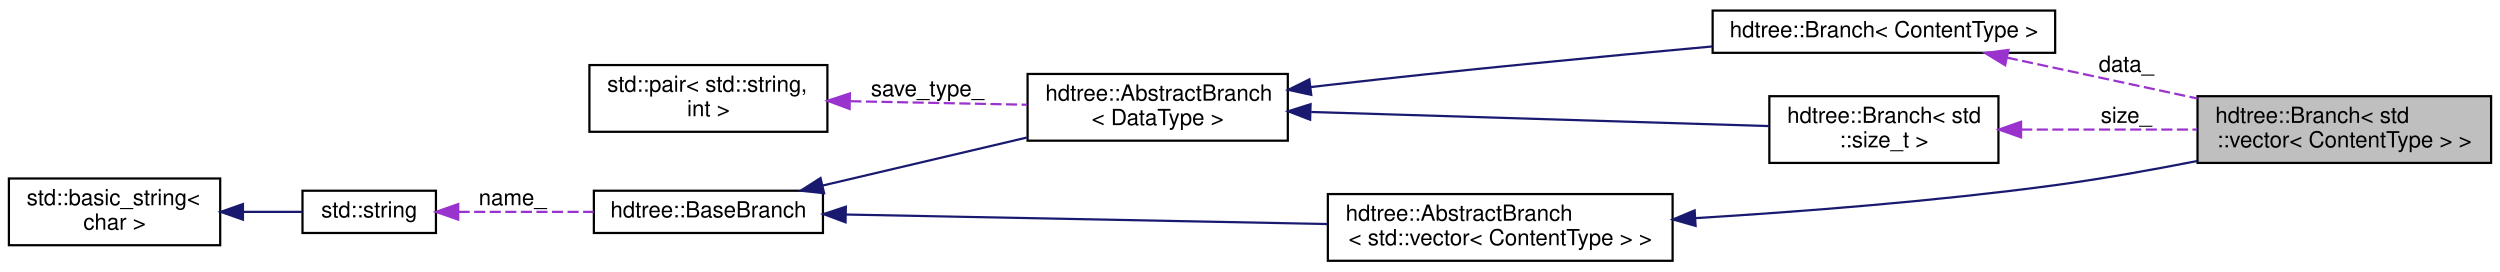
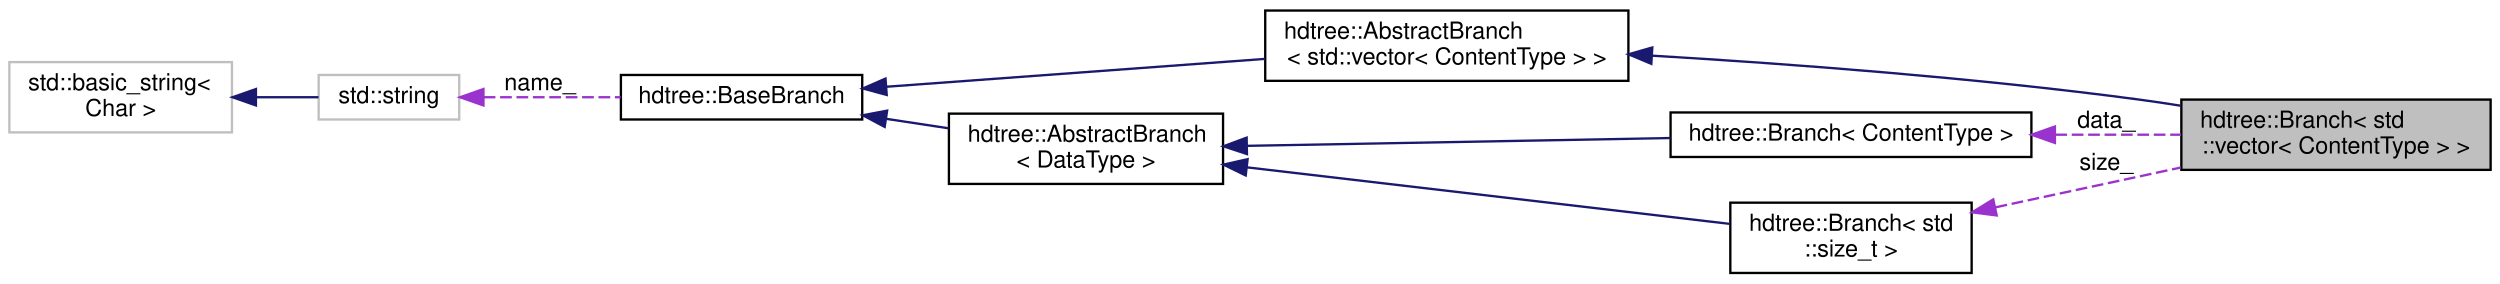
- <svg xmlns="http://www.w3.org/2000/svg" xmlns:xlink="http://www.w3.org/1999/xlink" width="1124pt" height="122pt" viewBox="0.00 0.00 1124.00 121.50">
-   <g id="graph0" class="graph" transform="scale(1 1) rotate(0) translate(4 117.5)">
+ <svg xmlns="http://www.w3.org/2000/svg" xmlns:xlink="http://www.w3.org/1999/xlink" width="1067pt" height="121pt" viewBox="0.00 0.00 1067.00 121.00">
+   <g id="graph0" class="graph" transform="scale(1 1) rotate(0) translate(4 117)">
    <g id="node1" class="node">
      <g id="a_node1">
        <a xlink:title="Our wrapper around std::vector.">
-           <polygon fill="#bfbfbf" stroke="black" points="984,-44.5 984,-74.5 1116,-74.5 1116,-44.5 984,-44.5" />
-           <text text-anchor="start" x="992" y="-62.5" font-family="Helvetica,sans-Serif" font-size="10.00">hdtree::Branch&lt; std</text>
-           <text text-anchor="middle" x="1050" y="-51.5" font-family="Helvetica,sans-Serif" font-size="10.00">::vector&lt; ContentType &gt; &gt;</text>
+           <polygon fill="#bfbfbf" stroke="black" points="927,-44.5 927,-74.5 1059,-74.5 1059,-44.5 927,-44.5" />
+           <text text-anchor="start" x="935" y="-62.5" font-family="Helvetica,sans-Serif" font-size="10.00">hdtree::Branch&lt; std</text>
+           <text text-anchor="middle" x="993" y="-51.5" font-family="Helvetica,sans-Serif" font-size="10.00">::vector&lt; ContentType &gt; &gt;</text>
        </a>
      </g>
    </g>
    <g id="node2" class="node">
      <g id="a_node2">
        <a xlink:href="classhdtree_1_1AbstractBranch.html" target="_top" xlink:title=" ">
-           <polygon fill="none" stroke="black" points="593,-0.5 593,-30.5 748,-30.5 748,-0.5 593,-0.5" />
-           <text text-anchor="start" x="601" y="-18.5" font-family="Helvetica,sans-Serif" font-size="10.00">hdtree::AbstractBranch</text>
-           <text text-anchor="middle" x="670.5" y="-7.5" font-family="Helvetica,sans-Serif" font-size="10.00">&lt; std::vector&lt; ContentType &gt; &gt;</text>
+           <polygon fill="none" stroke="black" points="536,-82.5 536,-112.5 691,-112.5 691,-82.5 536,-82.5" />
+           <text text-anchor="start" x="544" y="-100.5" font-family="Helvetica,sans-Serif" font-size="10.00">hdtree::AbstractBranch</text>
+           <text text-anchor="middle" x="613.5" y="-89.5" font-family="Helvetica,sans-Serif" font-size="10.00">&lt; std::vector&lt; ContentType &gt; &gt;</text>
        </a>
      </g>
    </g>
    <g id="edge1" class="edge">
-       <path fill="none" stroke="midnightblue" d="M758.16,-19.67C806.02,-22.59 866.46,-27.29 920,-34.5 940.91,-37.32 963.55,-41.36 983.95,-45.38" />
-       <polygon fill="midnightblue" stroke="midnightblue" points="758.34,-16.18 748.15,-19.08 757.92,-23.16 758.34,-16.18" />
+       <path fill="none" stroke="midnightblue" d="M701.01,-93.25C759.83,-89.74 839.32,-83.81 909,-74.5 914.81,-73.72 920.82,-72.83 926.85,-71.86" />
+       <polygon fill="midnightblue" stroke="midnightblue" points="700.79,-89.75 691.02,-93.83 701.2,-96.74 700.79,-89.75" />
    </g>
    <g id="node3" class="node">
      <g id="a_node3">
        <a xlink:href="classhdtree_1_1BaseBranch.html" target="_top" xlink:title="Empty data base allowing recursion.">
-           <polygon fill="none" stroke="black" points="263,-13 263,-32 366,-32 366,-13 263,-13" />
-           <text text-anchor="middle" x="314.5" y="-20" font-family="Helvetica,sans-Serif" font-size="10.00">hdtree::BaseBranch</text>
+           <polygon fill="none" stroke="black" points="261,-66 261,-85 364,-85 364,-66 261,-66" />
+           <text text-anchor="middle" x="312.5" y="-73" font-family="Helvetica,sans-Serif" font-size="10.00">hdtree::BaseBranch</text>
        </a>
      </g>
    </g>
    <g id="edge2" class="edge">
-       <path fill="none" stroke="midnightblue" d="M376.29,-21.3C436.19,-20.11 527.92,-18.3 592.8,-17.02" />
-       <polygon fill="midnightblue" stroke="midnightblue" points="376.15,-17.8 366.22,-21.5 376.29,-24.8 376.15,-17.8" />
+       <path fill="none" stroke="midnightblue" d="M374.49,-79.99C421.15,-83.42 485.79,-88.18 535.94,-91.87" />
+       <polygon fill="midnightblue" stroke="midnightblue" points="374.45,-76.48 364.22,-79.23 373.94,-83.46 374.45,-76.48" />
    </g>
    <g id="node7" class="node">
      <g id="a_node7">
        <a xlink:href="classhdtree_1_1AbstractBranch.html" target="_top" xlink:title="Type-specific base class to hold common data methods.">
-           <polygon fill="none" stroke="black" points="458,-54.5 458,-84.5 575,-84.5 575,-54.5 458,-54.5" />
-           <text text-anchor="start" x="466" y="-72.5" font-family="Helvetica,sans-Serif" font-size="10.00">hdtree::AbstractBranch</text>
-           <text text-anchor="middle" x="516.5" y="-61.5" font-family="Helvetica,sans-Serif" font-size="10.00">&lt; DataType &gt;</text>
+           <polygon fill="none" stroke="black" points="401,-38.5 401,-68.5 518,-68.5 518,-38.5 401,-38.5" />
+           <text text-anchor="start" x="409" y="-56.5" font-family="Helvetica,sans-Serif" font-size="10.00">hdtree::AbstractBranch</text>
+           <text text-anchor="middle" x="459.5" y="-45.5" font-family="Helvetica,sans-Serif" font-size="10.00">&lt; DataType &gt;</text>
        </a>
      </g>
    </g>
    <g id="edge7" class="edge">
-       <path fill="none" stroke="midnightblue" d="M365.92,-34.35C393.83,-40.91 428.64,-49.09 457.65,-55.91" />
-       <polygon fill="midnightblue" stroke="midnightblue" points="366.51,-30.89 355.97,-32.01 364.91,-37.71 366.51,-30.89" />
+       <path fill="none" stroke="midnightblue" d="M374.38,-66.26C383.15,-64.93 392.16,-63.57 400.87,-62.24" />
+       <polygon fill="midnightblue" stroke="midnightblue" points="373.58,-62.84 364.21,-67.81 374.63,-69.77 373.58,-62.84" />
    </g>
    <g id="node4" class="node">
      <g id="a_node4">
-         <a target="_parent" xlink:href="http://en.cppreference.com/w/cpp/string/basic_string.html" xlink:title=" ">
-           <polygon fill="none" stroke="black" points="132,-13 132,-32 192,-32 192,-13 132,-13" />
-           <text text-anchor="middle" x="162" y="-20" font-family="Helvetica,sans-Serif" font-size="10.00">std::string</text>
+         <a xlink:title=" ">
+           <polygon fill="none" stroke="#bfbfbf" points="132,-66 132,-85 192,-85 192,-66 132,-66" />
+           <text text-anchor="middle" x="162" y="-73" font-family="Helvetica,sans-Serif" font-size="10.00">std::string</text>
        </a>
      </g>
    </g>
    <g id="edge3" class="edge">
-       <path fill="none" stroke="#9a32cd" stroke-dasharray="5,2" d="M202.17,-22.5C220.72,-22.5 243.11,-22.5 262.93,-22.5" />
-       <polygon fill="#9a32cd" stroke="#9a32cd" points="202.02,-19 192.02,-22.5 202.02,-26 202.02,-19" />
-       <text text-anchor="middle" x="226.5" y="-25.5" font-family="Helvetica,sans-Serif" font-size="10.00"> name_</text>
+       <path fill="none" stroke="#9a32cd" stroke-dasharray="5,2" d="M202.44,-75.5C220.36,-75.5 241.77,-75.5 260.86,-75.5" />
+       <polygon fill="#9a32cd" stroke="#9a32cd" points="202.34,-72 192.34,-75.5 202.34,-79 202.34,-72" />
+       <text text-anchor="middle" x="226.5" y="-78.5" font-family="Helvetica,sans-Serif" font-size="10.00"> name_</text>
    </g>
    <g id="node5" class="node">
      <g id="a_node5">
-         <a target="_parent" xlink:href="http://en.cppreference.com/w/cpp/string/basic_string.html" xlink:title=" ">
-           <polygon fill="none" stroke="black" points="0,-7.5 0,-37.5 95,-37.5 95,-7.5 0,-7.5" />
-           <text text-anchor="start" x="8" y="-25.5" font-family="Helvetica,sans-Serif" font-size="10.00">std::basic_string&lt;</text>
-           <text text-anchor="middle" x="47.5" y="-14.5" font-family="Helvetica,sans-Serif" font-size="10.00"> char &gt;</text>
+         <a xlink:title=" ">
+           <polygon fill="none" stroke="#bfbfbf" points="0,-60.5 0,-90.5 95,-90.5 95,-60.5 0,-60.5" />
+           <text text-anchor="start" x="8" y="-78.5" font-family="Helvetica,sans-Serif" font-size="10.00">std::basic_string&lt;</text>
+           <text text-anchor="middle" x="47.5" y="-67.5" font-family="Helvetica,sans-Serif" font-size="10.00"> Char &gt;</text>
        </a>
      </g>
    </g>
    <g id="edge4" class="edge">
-       <path fill="none" stroke="midnightblue" d="M105.53,-22.5C114.68,-22.5 123.8,-22.5 131.93,-22.5" />
-       <polygon fill="midnightblue" stroke="midnightblue" points="105.23,-19 95.23,-22.5 105.23,-26 105.23,-19" />
+       <path fill="none" stroke="midnightblue" d="M105.53,-75.5C114.68,-75.5 123.8,-75.5 131.93,-75.5" />
+       <polygon fill="midnightblue" stroke="midnightblue" points="105.23,-72 95.23,-75.5 105.23,-79 105.23,-72" />
    </g>
    <g id="node6" class="node">
      <g id="a_node6">
        <a xlink:href="classhdtree_1_1Branch.html" target="_top" xlink:title=" ">
-           <polygon fill="none" stroke="black" points="766,-94 766,-113 920,-113 920,-94 766,-94" />
-           <text text-anchor="middle" x="843" y="-101" font-family="Helvetica,sans-Serif" font-size="10.00">hdtree::Branch&lt; ContentType &gt;</text>
+           <polygon fill="none" stroke="black" points="709,-50 709,-69 863,-69 863,-50 709,-50" />
+           <text text-anchor="middle" x="786" y="-57" font-family="Helvetica,sans-Serif" font-size="10.00">hdtree::Branch&lt; ContentType &gt;</text>
        </a>
      </g>
    </g>
    <g id="edge5" class="edge">
-       <path fill="none" stroke="#9a32cd" stroke-dasharray="5,2" d="M898.28,-91.85C924.58,-86.2 956.38,-79.38 983.98,-73.46" />
-       <polygon fill="#9a32cd" stroke="#9a32cd" points="897.52,-88.43 888.48,-93.95 898.99,-95.28 897.52,-88.43" />
-       <text text-anchor="middle" x="952" y="-85.5" font-family="Helvetica,sans-Serif" font-size="10.00"> data_</text>
+       <path fill="none" stroke="#9a32cd" stroke-dasharray="5,2" d="M873.22,-59.5C891.17,-59.5 909.81,-59.5 926.85,-59.5" />
+       <polygon fill="#9a32cd" stroke="#9a32cd" points="873.04,-56 863.04,-59.5 873.04,-63 873.04,-56" />
+       <text text-anchor="middle" x="895" y="-62.5" font-family="Helvetica,sans-Serif" font-size="10.00"> data_</text>
    </g>
    <g id="edge6" class="edge">
-       <path fill="none" stroke="midnightblue" d="M585.3,-78.6C587.9,-78.91 590.47,-79.21 593,-79.5 650.93,-86.13 716.58,-92.4 765.92,-96.87" />
-       <polygon fill="midnightblue" stroke="midnightblue" points="585.54,-75.1 575.18,-77.36 584.68,-82.05 585.54,-75.1" />
+       <path fill="none" stroke="midnightblue" d="M528.41,-54.76C581.15,-55.73 654.29,-57.08 708.99,-58.09" />
+       <polygon fill="midnightblue" stroke="midnightblue" points="528.2,-51.25 518.14,-54.57 528.07,-58.25 528.2,-51.25" />
    </g>
-     <g id="node9" class="node">
-       <g id="a_node9">
+     <g id="node8" class="node">
+       <g id="a_node8">
        <a xlink:href="classhdtree_1_1Branch.html" target="_top" xlink:title=" ">
-           <polygon fill="none" stroke="black" points="791.5,-44.5 791.5,-74.5 894.5,-74.5 894.5,-44.5 791.5,-44.5" />
-           <text text-anchor="start" x="799.5" y="-62.5" font-family="Helvetica,sans-Serif" font-size="10.00">hdtree::Branch&lt; std</text>
-           <text text-anchor="middle" x="843" y="-51.5" font-family="Helvetica,sans-Serif" font-size="10.00">::size_t &gt;</text>
+           <polygon fill="none" stroke="black" points="734.5,-0.5 734.5,-30.5 837.5,-30.5 837.5,-0.5 734.5,-0.5" />
+           <text text-anchor="start" x="742.5" y="-18.5" font-family="Helvetica,sans-Serif" font-size="10.00">hdtree::Branch&lt; std</text>
+           <text text-anchor="middle" x="786" y="-7.5" font-family="Helvetica,sans-Serif" font-size="10.00">::size_t &gt;</text>
        </a>
      </g>
    </g>
-     <g id="edge10" class="edge">
-       <path fill="none" stroke="midnightblue" d="M585.51,-67.4C646.93,-65.51 735.91,-62.77 791.29,-61.06" />
-       <polygon fill="midnightblue" stroke="midnightblue" points="585.03,-63.92 575.14,-67.72 585.24,-70.91 585.03,-63.92" />
-     </g>
-     <g id="node8" class="node">
-       <g id="a_node8">
-         <a target="_parent" xlink:href="http://en.cppreference.com/w/cpp/utility/pair.html" xlink:title=" ">
-           <polygon fill="none" stroke="black" points="261,-58.5 261,-88.5 368,-88.5 368,-58.5 261,-58.5" />
-           <text text-anchor="start" x="269" y="-76.5" font-family="Helvetica,sans-Serif" font-size="10.00">std::pair&lt; std::string,</text>
-           <text text-anchor="middle" x="314.5" y="-65.5" font-family="Helvetica,sans-Serif" font-size="10.00"> int &gt;</text>
-         </a>
-       </g>
+     <g id="edge9" class="edge">
+       <path fill="none" stroke="midnightblue" d="M528.13,-45.58C589.56,-38.39 678.8,-27.94 734.29,-21.44" />
+       <polygon fill="midnightblue" stroke="midnightblue" points="527.67,-42.11 518.14,-46.75 528.48,-49.06 527.67,-42.11" />
    </g>
    <g id="edge8" class="edge">
-       <path fill="none" stroke="#9a32cd" stroke-dasharray="5,2" d="M378.31,-72.24C403.7,-71.74 432.82,-71.15 457.68,-70.66" />
-       <polygon fill="#9a32cd" stroke="#9a32cd" points="377.98,-68.75 368.05,-72.45 378.12,-75.75 377.98,-68.75" />
-       <text text-anchor="middle" x="413" y="-74.5" font-family="Helvetica,sans-Serif" font-size="10.00"> save_type_</text>
-     </g>
-     <g id="edge9" class="edge">
-       <path fill="none" stroke="#9a32cd" stroke-dasharray="5,2" d="M904.72,-59.5C929.61,-59.5 958.46,-59.5 983.8,-59.5" />
-       <polygon fill="#9a32cd" stroke="#9a32cd" points="904.67,-56 894.67,-59.5 904.67,-63 904.67,-56" />
-       <text text-anchor="middle" x="952" y="-62.5" font-family="Helvetica,sans-Serif" font-size="10.00"> size_</text>
+       <path fill="none" stroke="#9a32cd" stroke-dasharray="5,2" d="M847.72,-28.53C872.61,-33.87 901.46,-40.07 926.8,-45.51" />
+       <polygon fill="#9a32cd" stroke="#9a32cd" points="848.19,-25.05 837.67,-26.38 846.72,-31.9 848.19,-25.05" />
+       <text text-anchor="middle" x="895" y="-44.5" font-family="Helvetica,sans-Serif" font-size="10.00"> size_</text>
    </g>
  </g>
</svg>
